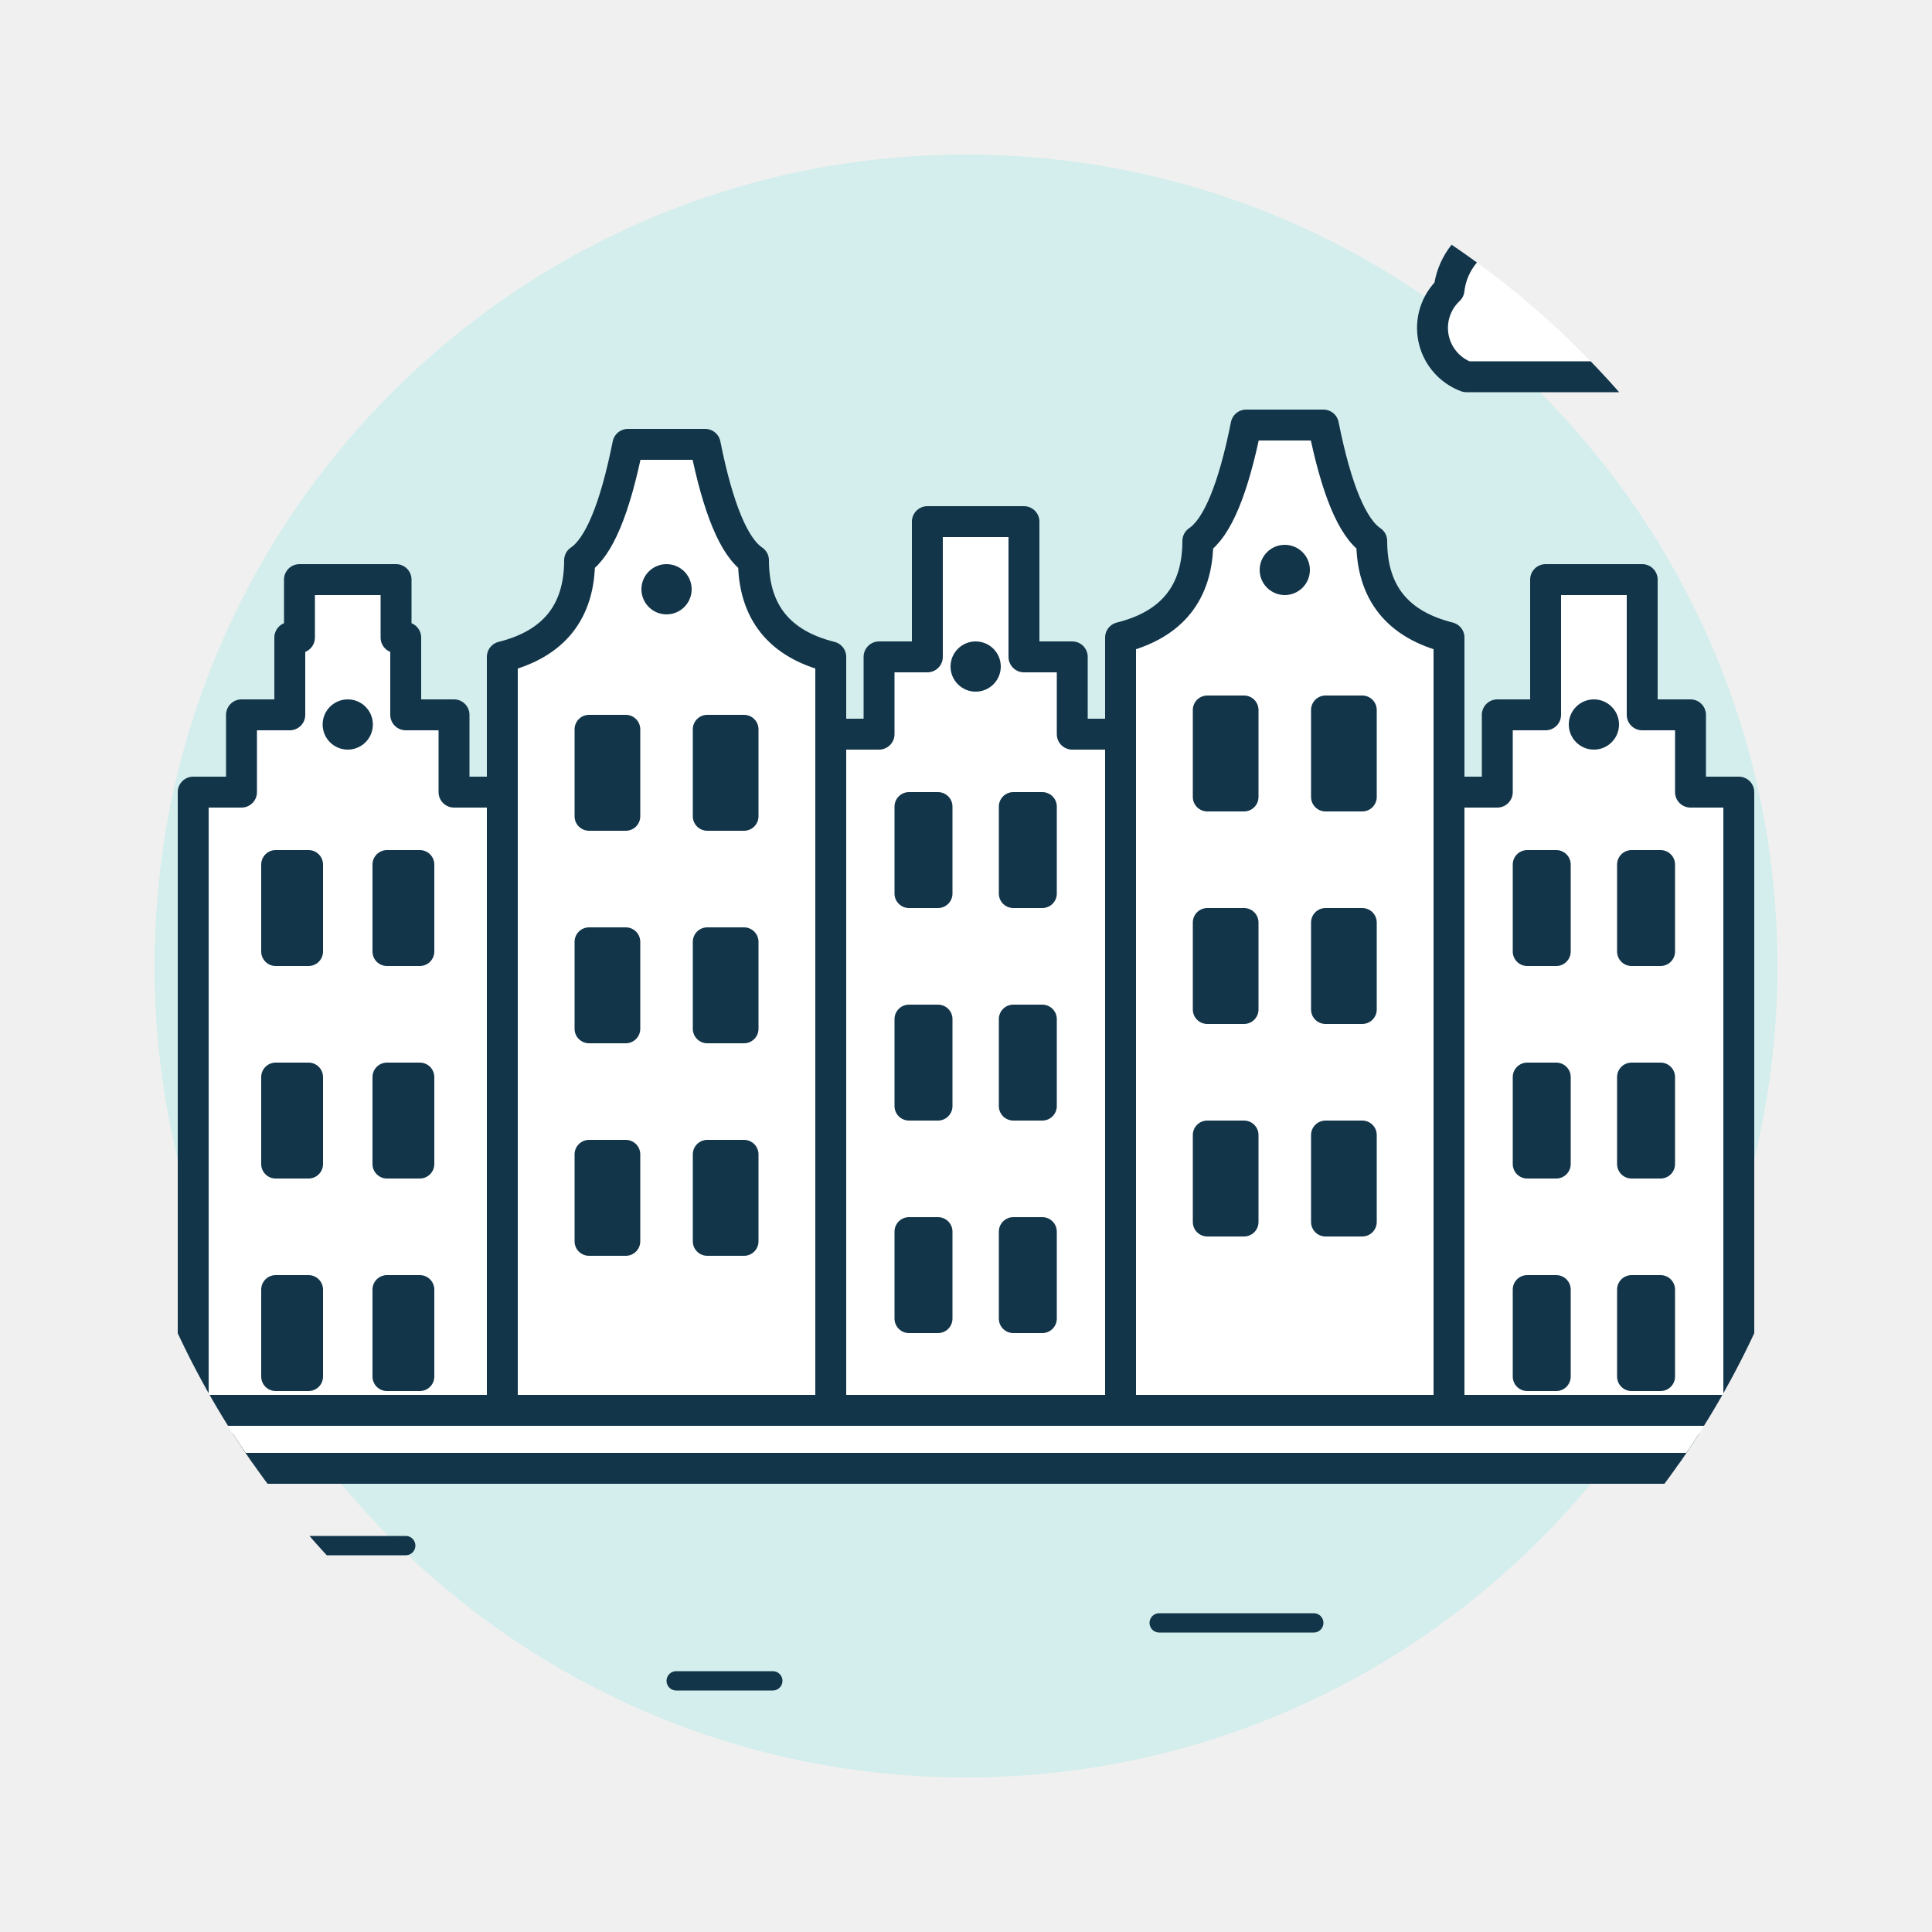
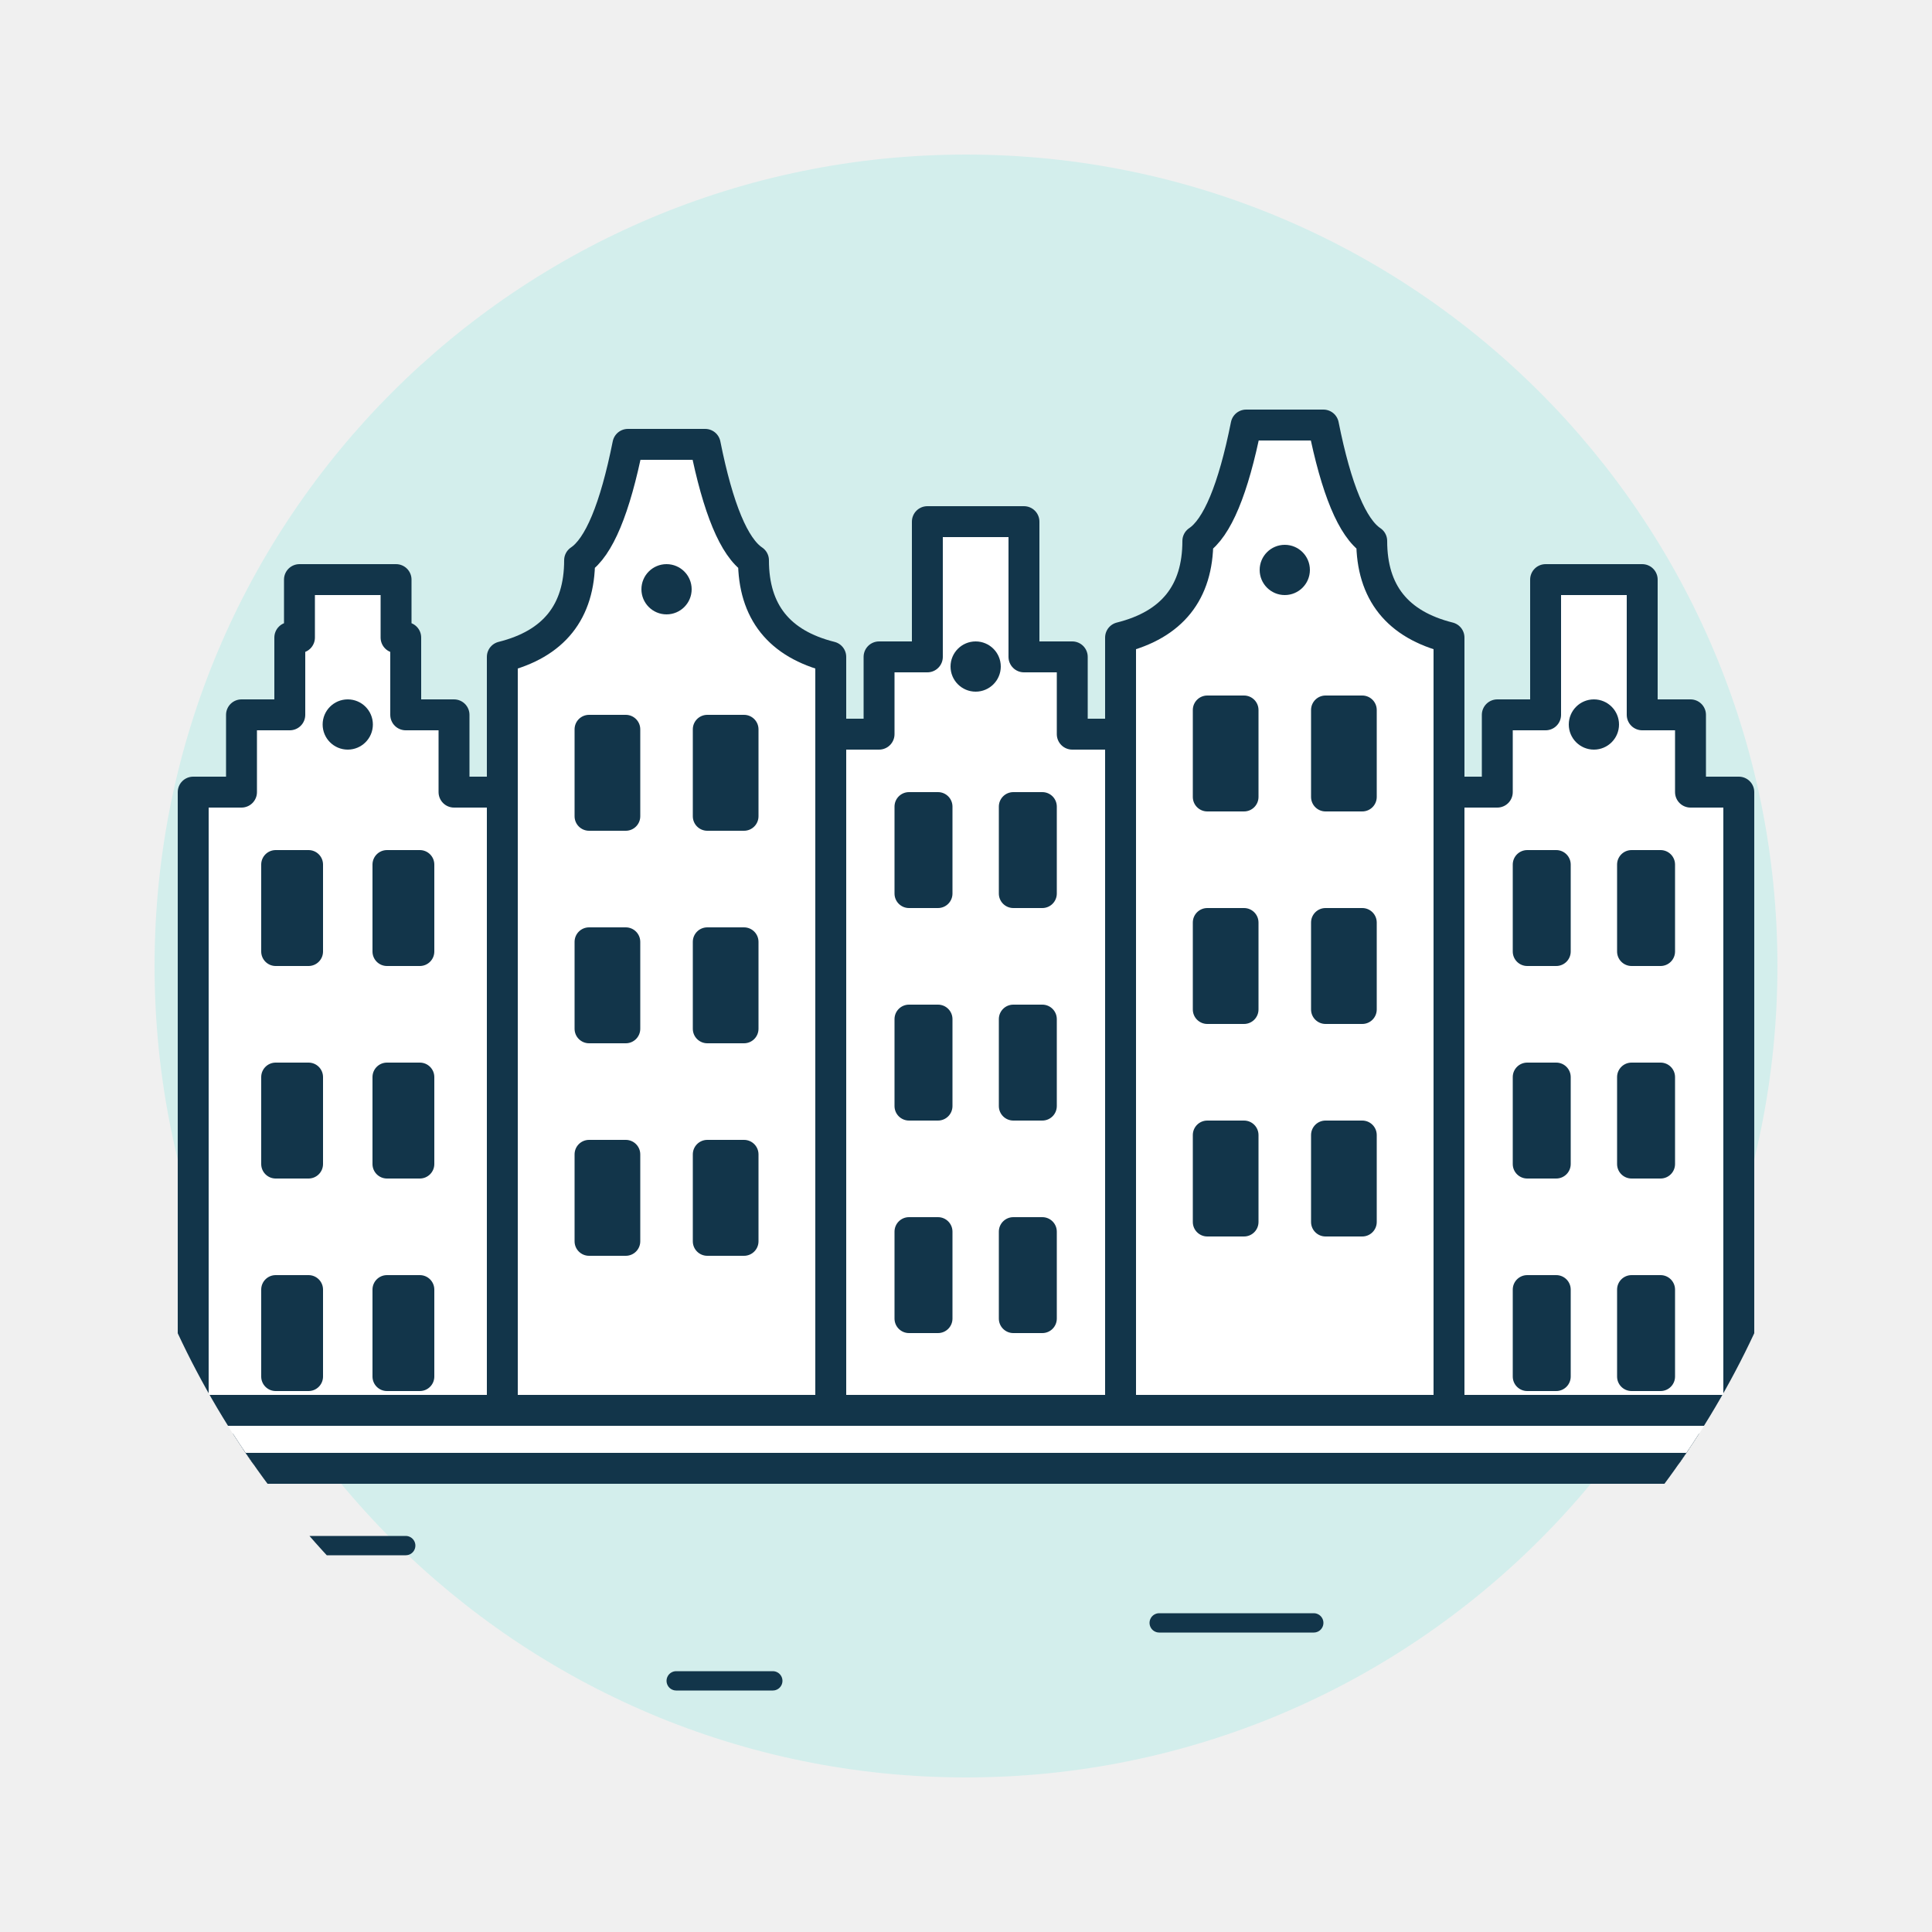
<svg xmlns="http://www.w3.org/2000/svg" viewBox="0 0 200 200" width="200" height="200">
  <defs>
    <clipPath id="clip">
      <circle cx="100" cy="100" r="90" />
    </clipPath>
  </defs>
  <circle cx="100" cy="100" r="84" fill="#D3EEEC" />
  <g clip-path="url(#clip)">
    <path d="M-30 150 H230" fill="none" stroke="#12354A" stroke-width="3" stroke-linecap="round" />
-     <path d="M150 30 a7.2 7.2 0 0 1 10.8 -5.4 a9.9 9.9 0 0 1 18.0 1.8 a7.2 7.2 0 0 1 5.4 12.6 H151.8 a5.4 5.4 0 0 1 -1.8 -9.0Z" fill="#FFFFFF" stroke="#12354A" stroke-width="3.2" stroke-linejoin="round" stroke-linecap="round" />
    <path d="M20 150 V82 H25 V74 H30 V66 H31.0 V60 H41.0 V66 H42 V74 H47 V82 H52 V150Z" fill="#FFFFFF" stroke="#12354A" stroke-width="3.2" stroke-linejoin="round" stroke-linecap="round" />
    <path d="M28.54 88 H31.94 A1.5 1.5 0 0 1 33.44 89.5 V98.5 A1.5 1.5 0 0 1 31.94 100 H28.54 A1.5 1.5 0 0 1 27.04 98.5 V89.5 A1.5 1.5 0 0 1 28.54 88Z" fill="#12354A" />
    <path d="M40.06 88 H43.46 A1.5 1.5 0 0 1 44.96 89.5 V98.5 A1.5 1.5 0 0 1 43.46 100 H40.06 A1.5 1.5 0 0 1 38.56 98.5 V89.5 A1.5 1.5 0 0 1 40.06 88Z" fill="#12354A" />
    <path d="M28.54 110 H31.94 A1.5 1.5 0 0 1 33.44 111.5 V120.5 A1.5 1.5 0 0 1 31.94 122 H28.54 A1.5 1.5 0 0 1 27.04 120.5 V111.5 A1.5 1.5 0 0 1 28.54 110Z" fill="#12354A" />
    <path d="M40.06 110 H43.46 A1.5 1.5 0 0 1 44.96 111.5 V120.5 A1.5 1.5 0 0 1 43.46 122 H40.06 A1.5 1.5 0 0 1 38.56 120.5 V111.5 A1.5 1.5 0 0 1 40.06 110Z" fill="#12354A" />
    <path d="M28.54 132 H31.94 A1.5 1.5 0 0 1 33.44 133.5 V142.5 A1.5 1.5 0 0 1 31.94 144 H28.54 A1.5 1.5 0 0 1 27.04 142.5 V133.5 A1.5 1.5 0 0 1 28.54 132Z" fill="#12354A" />
    <path d="M40.06 132 H43.46 A1.5 1.5 0 0 1 44.96 133.5 V142.5 A1.5 1.5 0 0 1 43.46 144 H40.06 A1.5 1.5 0 0 1 38.56 142.5 V133.5 A1.5 1.5 0 0 1 40.06 132Z" fill="#12354A" />
    <path d="M33.4 75 a2.6 2.6 0 1 0 5.2 0 a2.6 2.6 0 1 0 -5.2 0Z" fill="#12354A" />
    <path d="M52 150 V68 Q60 66 60 58 Q63.0 56 65.0 46 H73.0 Q75.0 56 78 58 Q78 66 86 68 V150Z" fill="#FFFFFF" stroke="#12354A" stroke-width="3.2" stroke-linejoin="round" stroke-linecap="round" />
    <path d="M60.98 74 H64.78 A1.5 1.5 0 0 1 66.28 75.5 V84.5 A1.5 1.5 0 0 1 64.78 86 H60.98 A1.5 1.5 0 0 1 59.48 84.5 V75.5 A1.5 1.5 0 0 1 60.98 74Z" fill="#12354A" />
    <path d="M73.22 74 H77.02 A1.5 1.5 0 0 1 78.52 75.5 V84.5 A1.5 1.5 0 0 1 77.02 86 H73.22 A1.5 1.5 0 0 1 71.72 84.5 V75.5 A1.5 1.5 0 0 1 73.22 74Z" fill="#12354A" />
    <path d="M60.98 96 H64.78 A1.5 1.5 0 0 1 66.28 97.5 V106.5 A1.5 1.5 0 0 1 64.78 108 H60.98 A1.5 1.5 0 0 1 59.48 106.5 V97.5 A1.5 1.5 0 0 1 60.98 96Z" fill="#12354A" />
    <path d="M73.22 96 H77.02 A1.5 1.5 0 0 1 78.52 97.5 V106.5 A1.5 1.5 0 0 1 77.02 108 H73.22 A1.5 1.5 0 0 1 71.72 106.5 V97.5 A1.5 1.5 0 0 1 73.22 96Z" fill="#12354A" />
    <path d="M60.98 118 H64.78 A1.5 1.5 0 0 1 66.28 119.5 V128.5 A1.5 1.5 0 0 1 64.78 130 H60.98 A1.5 1.5 0 0 1 59.48 128.5 V119.5 A1.5 1.5 0 0 1 60.98 118Z" fill="#12354A" />
    <path d="M73.22 118 H77.02 A1.5 1.5 0 0 1 78.52 119.5 V128.5 A1.5 1.5 0 0 1 77.02 130 H73.22 A1.5 1.5 0 0 1 71.72 128.5 V119.5 A1.5 1.5 0 0 1 73.22 118Z" fill="#12354A" />
    <path d="M66.4 61 a2.6 2.6 0 1 0 5.2 0 a2.6 2.6 0 1 0 -5.2 0Z" fill="#12354A" />
    <path d="M86 150 V76 H91 V68 H96 V60 H96.0 V54 H106.0 V60 H106 V68 H111 V76 H116 V150Z" fill="#FFFFFF" stroke="#12354A" stroke-width="3.2" stroke-linejoin="round" stroke-linecap="round" />
    <path d="M94.1 82 H97.1 A1.5 1.5 0 0 1 98.6 83.5 V92.5 A1.5 1.5 0 0 1 97.1 94 H94.1 A1.5 1.5 0 0 1 92.6 92.5 V83.5 A1.5 1.5 0 0 1 94.1 82Z" fill="#12354A" />
    <path d="M104.9 82 H107.9 A1.5 1.5 0 0 1 109.4 83.5 V92.5 A1.5 1.5 0 0 1 107.9 94 H104.9 A1.5 1.5 0 0 1 103.4 92.5 V83.5 A1.5 1.5 0 0 1 104.9 82Z" fill="#12354A" />
    <path d="M94.1 104 H97.1 A1.5 1.5 0 0 1 98.6 105.5 V114.5 A1.5 1.5 0 0 1 97.1 116 H94.1 A1.5 1.5 0 0 1 92.6 114.5 V105.5 A1.5 1.5 0 0 1 94.1 104Z" fill="#12354A" />
    <path d="M104.9 104 H107.9 A1.5 1.5 0 0 1 109.4 105.5 V114.5 A1.5 1.5 0 0 1 107.9 116 H104.9 A1.5 1.5 0 0 1 103.4 114.5 V105.5 A1.5 1.5 0 0 1 104.9 104Z" fill="#12354A" />
    <path d="M94.1 126 H97.1 A1.5 1.5 0 0 1 98.6 127.5 V136.5 A1.5 1.5 0 0 1 97.1 138 H94.1 A1.5 1.5 0 0 1 92.6 136.5 V127.5 A1.5 1.5 0 0 1 94.1 126Z" fill="#12354A" />
    <path d="M104.9 126 H107.9 A1.5 1.5 0 0 1 109.4 127.5 V136.5 A1.5 1.5 0 0 1 107.9 138 H104.9 A1.5 1.5 0 0 1 103.4 136.5 V127.5 A1.5 1.5 0 0 1 104.9 126Z" fill="#12354A" />
    <path d="M98.4 69 a2.6 2.6 0 1 0 5.2 0 a2.6 2.6 0 1 0 -5.2 0Z" fill="#12354A" />
    <path d="M116 150 V66 Q124 64 124 56 Q127.0 54 129.0 44 H137.0 Q139.0 54 142 56 Q142 64 150 66 V150Z" fill="#FFFFFF" stroke="#12354A" stroke-width="3.2" stroke-linejoin="round" stroke-linecap="round" />
    <path d="M124.98 72 H128.78 A1.5 1.5 0 0 1 130.28 73.5 V82.5 A1.5 1.5 0 0 1 128.78 84 H124.98 A1.5 1.5 0 0 1 123.48 82.5 V73.5 A1.5 1.5 0 0 1 124.98 72Z" fill="#12354A" />
    <path d="M137.22 72 H141.02 A1.5 1.5 0 0 1 142.52 73.5 V82.5 A1.5 1.5 0 0 1 141.02 84 H137.22 A1.5 1.5 0 0 1 135.72 82.5 V73.5 A1.5 1.5 0 0 1 137.22 72Z" fill="#12354A" />
    <path d="M124.98 94 H128.78 A1.5 1.5 0 0 1 130.28 95.5 V104.5 A1.5 1.5 0 0 1 128.78 106 H124.98 A1.5 1.5 0 0 1 123.48 104.5 V95.5 A1.5 1.5 0 0 1 124.98 94Z" fill="#12354A" />
    <path d="M137.22 94 H141.02 A1.5 1.5 0 0 1 142.52 95.5 V104.5 A1.5 1.5 0 0 1 141.02 106 H137.22 A1.5 1.5 0 0 1 135.72 104.5 V95.5 A1.5 1.5 0 0 1 137.22 94Z" fill="#12354A" />
    <path d="M124.98 116 H128.78 A1.5 1.5 0 0 1 130.28 117.5 V126.5 A1.5 1.5 0 0 1 128.78 128 H124.98 A1.5 1.5 0 0 1 123.48 126.5 V117.5 A1.5 1.5 0 0 1 124.98 116Z" fill="#12354A" />
    <path d="M137.22 116 H141.02 A1.5 1.5 0 0 1 142.52 117.5 V126.5 A1.5 1.5 0 0 1 141.02 128 H137.22 A1.5 1.5 0 0 1 135.72 126.5 V117.5 A1.5 1.5 0 0 1 137.22 116Z" fill="#12354A" />
    <path d="M130.4 59 a2.6 2.6 0 1 0 5.2 0 a2.6 2.6 0 1 0 -5.2 0Z" fill="#12354A" />
    <path d="M150 150 V82 H155 V74 H160 V66 H160.0 V60 H170.0 V66 H170 V74 H175 V82 H180 V150Z" fill="#FFFFFF" stroke="#12354A" stroke-width="3.2" stroke-linejoin="round" stroke-linecap="round" />
    <path d="M158.1 88 H161.1 A1.5 1.5 0 0 1 162.6 89.5 V98.5 A1.5 1.5 0 0 1 161.1 100 H158.1 A1.5 1.5 0 0 1 156.6 98.5 V89.5 A1.5 1.5 0 0 1 158.1 88Z" fill="#12354A" />
    <path d="M168.9 88 H171.9 A1.5 1.5 0 0 1 173.4 89.5 V98.5 A1.5 1.5 0 0 1 171.9 100 H168.9 A1.5 1.5 0 0 1 167.4 98.5 V89.5 A1.5 1.5 0 0 1 168.9 88Z" fill="#12354A" />
    <path d="M158.1 110 H161.1 A1.5 1.5 0 0 1 162.6 111.5 V120.5 A1.5 1.5 0 0 1 161.1 122 H158.1 A1.5 1.5 0 0 1 156.6 120.5 V111.5 A1.5 1.5 0 0 1 158.1 110Z" fill="#12354A" />
    <path d="M168.9 110 H171.9 A1.5 1.5 0 0 1 173.4 111.5 V120.5 A1.5 1.5 0 0 1 171.9 122 H168.9 A1.5 1.5 0 0 1 167.4 120.5 V111.5 A1.5 1.5 0 0 1 168.9 110Z" fill="#12354A" />
    <path d="M158.1 132 H161.1 A1.5 1.5 0 0 1 162.6 133.5 V142.5 A1.5 1.5 0 0 1 161.1 144 H158.1 A1.5 1.5 0 0 1 156.6 142.5 V133.5 A1.5 1.5 0 0 1 158.1 132Z" fill="#12354A" />
    <path d="M168.9 132 H171.9 A1.5 1.5 0 0 1 173.4 133.5 V142.5 A1.5 1.5 0 0 1 171.9 144 H168.9 A1.5 1.5 0 0 1 167.4 142.5 V133.5 A1.5 1.5 0 0 1 168.9 132Z" fill="#12354A" />
    <path d="M162.4 75 a2.6 2.6 0 1 0 5.2 0 a2.6 2.6 0 1 0 -5.2 0Z" fill="#12354A" />
    <path d="M30 160 h12 M120 168 h16 M70 174 h10" fill="none" stroke="#12354A" stroke-width="2" stroke-linecap="round" stroke-linejoin="round" />
    <path d="M10 146 H190 V152 H10Z" fill="#FFFFFF" stroke="#12354A" stroke-width="3.2" stroke-linejoin="round" stroke-linecap="round" />
  </g>
</svg>
